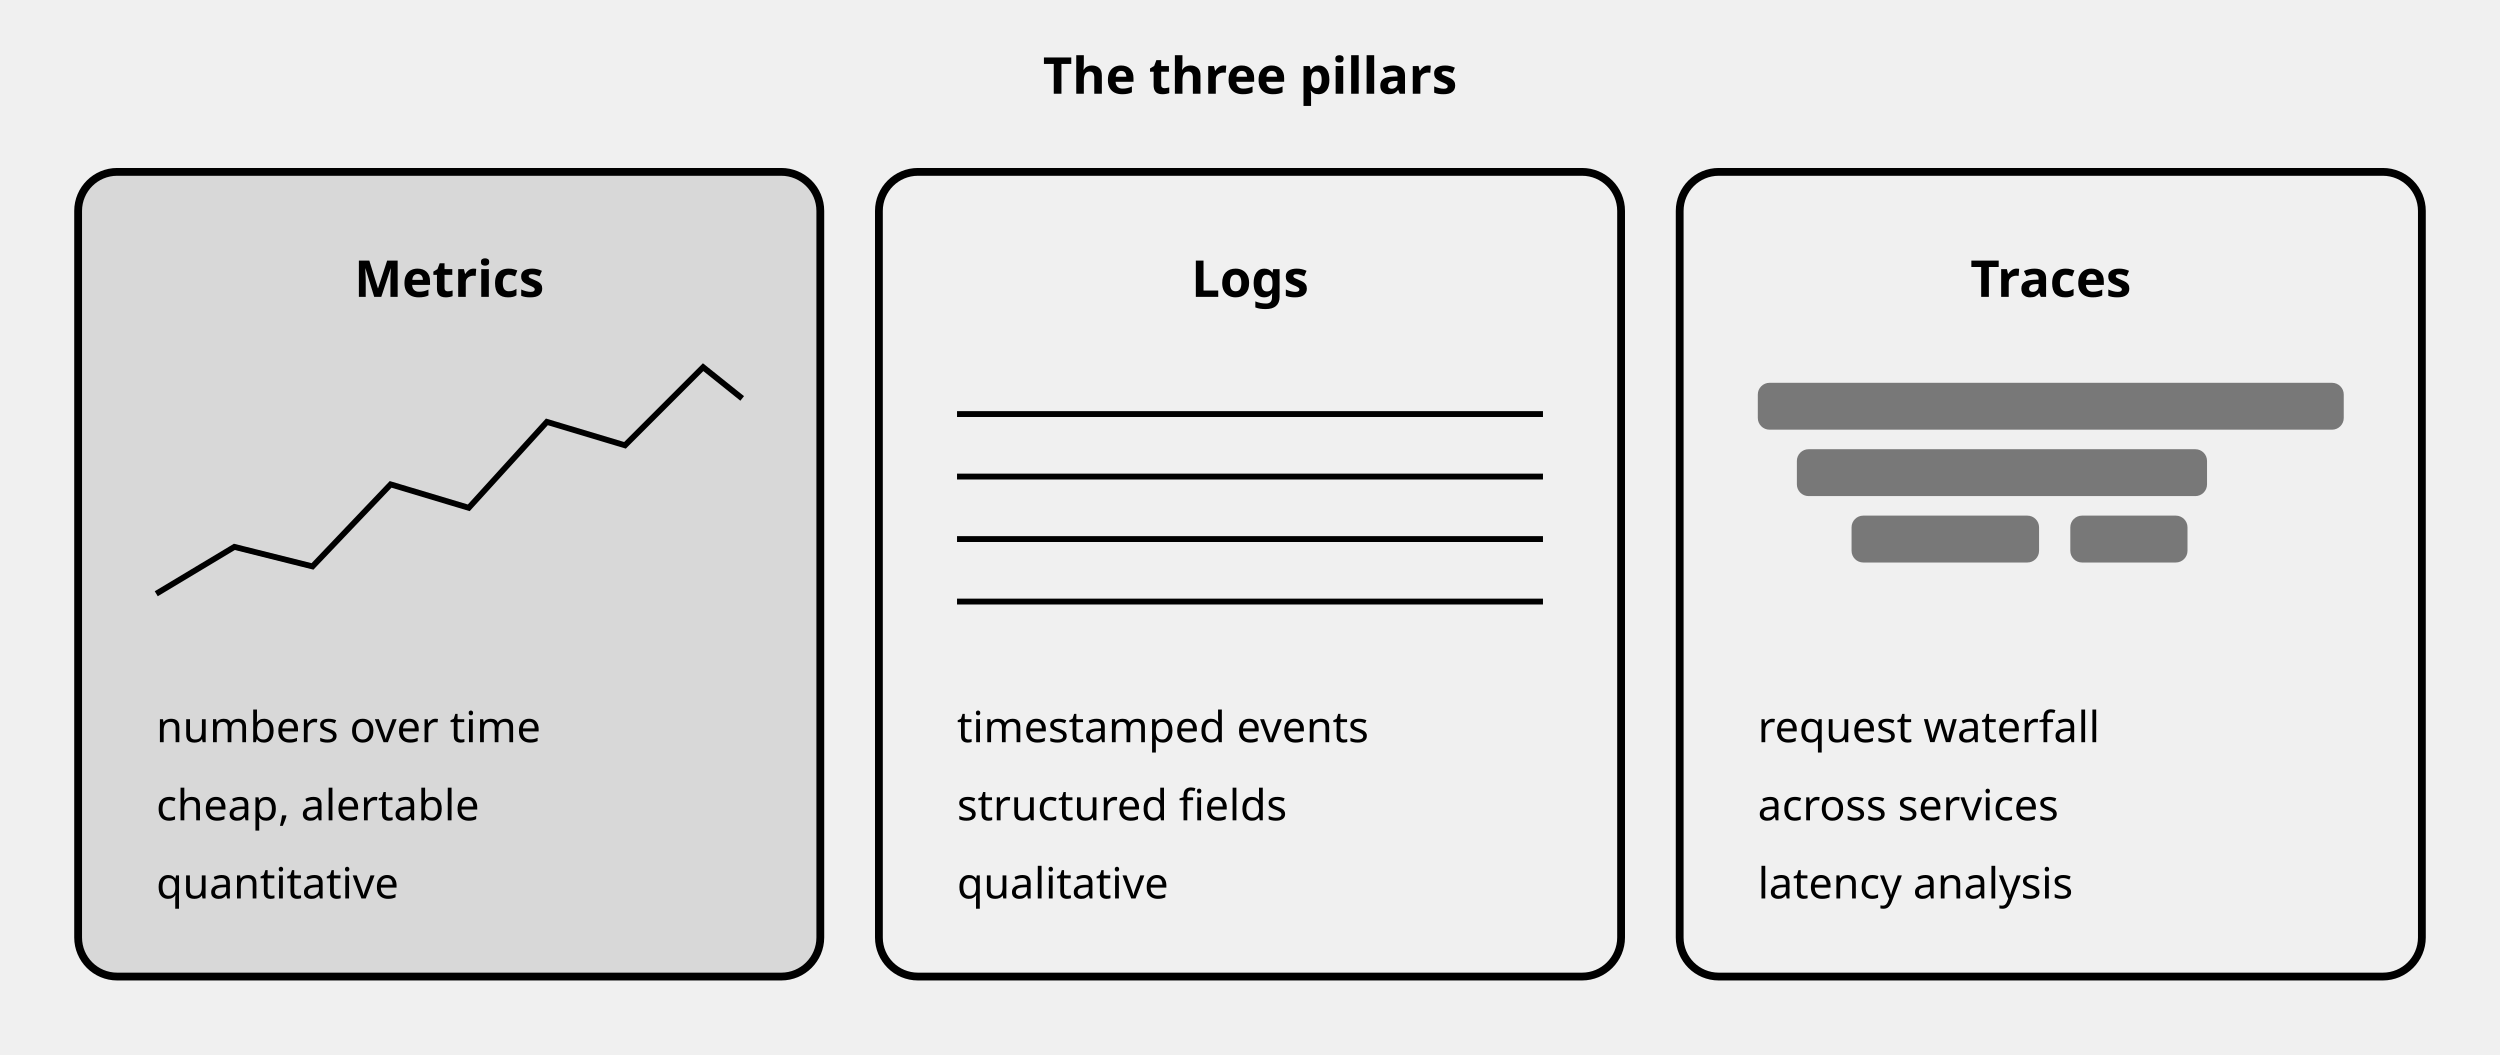
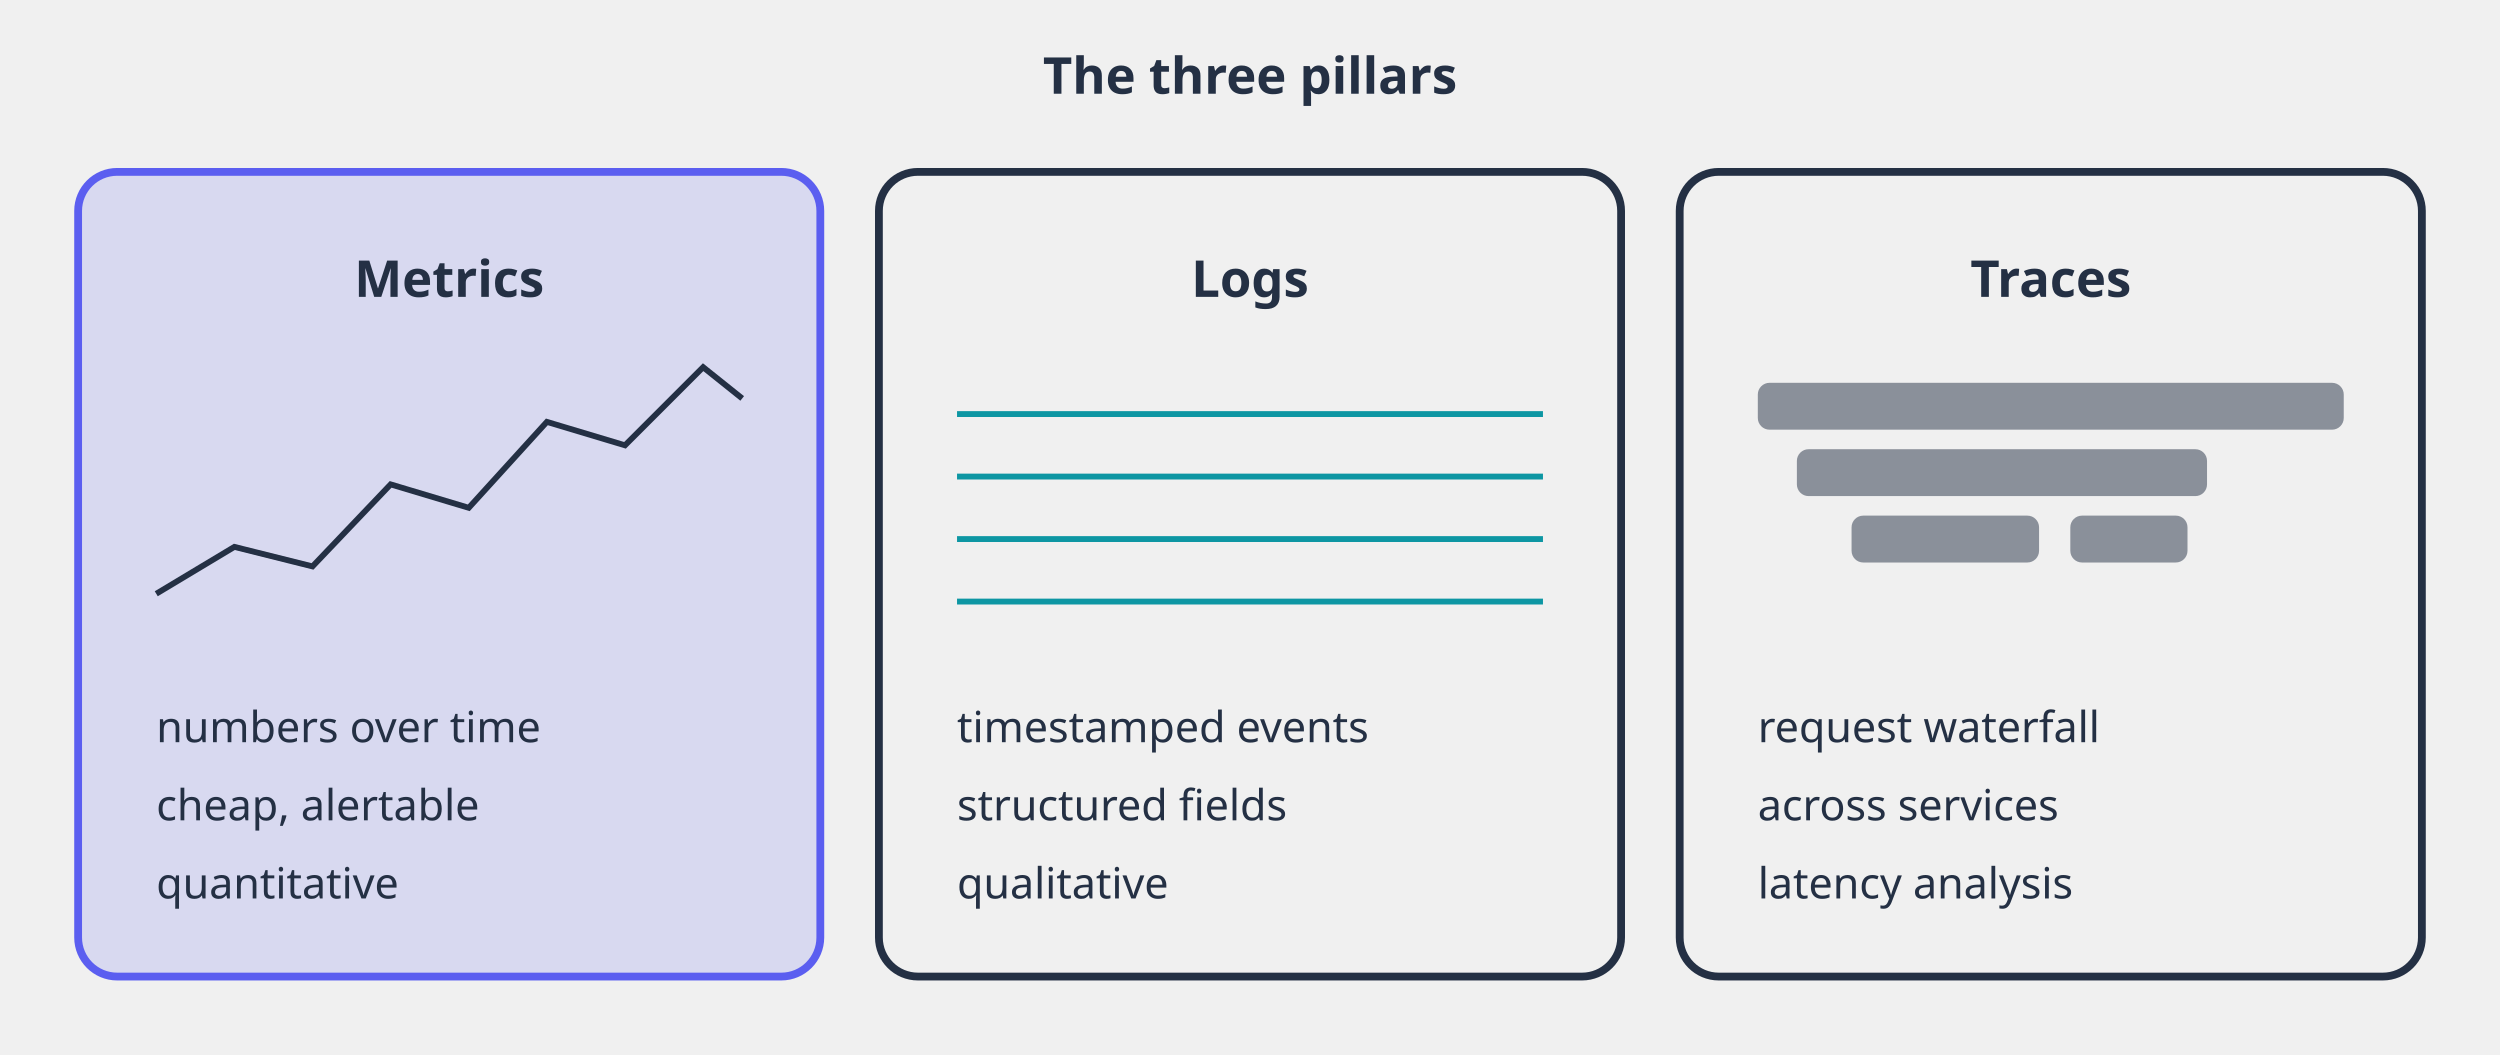
- <svg xmlns="http://www.w3.org/2000/svg" viewBox="0 0 640 270" role="img" aria-label="Metrics, logs, and traces — the three pillars of observability" style="max-width:100%;height:auto;margin:1.5rem auto;display:block;font:13px/1.3 ui-sans-serif,system-ui,sans-serif;color:inherit;">
+ <svg xmlns="http://www.w3.org/2000/svg" viewBox="0 0 640 270" role="img" aria-label="Metrics, logs, and traces — the three pillars of observability" style="max-width:100%;height:auto;margin:1.5rem auto;display:block;font:13px/1.3 ui-sans-serif,system-ui,sans-serif;">
+   <style>
+     svg{color:#243044;}
+     .flow{stroke:#0d96a3;}
+     .flowfill{fill:#0d96a3;}
+     .hl{fill:#5b5ef0;fill-opacity:.16;stroke:#5b5ef0;}
+     .hl-solid{fill:#5b5ef0;stroke:#5b5ef0;}
+     .on-hl{fill:#ffffff;}
+     .step{fill:#64748b;stroke:#64748b;}
+   </style>
  <text x="320" y="24" text-anchor="middle" fill="currentColor" font-weight="600">The three pillars</text>
  <g transform="translate(20,44)">
-     <rect width="190" height="206" rx="10" fill="currentColor" fill-opacity="0.1" stroke="currentColor" stroke-width="2" />
+     <rect class="hl" width="190" height="206" rx="10" fill="currentColor" fill-opacity="0.1" stroke="currentColor" stroke-width="2" />
    <text x="95" y="32" text-anchor="middle" fill="currentColor" font-weight="700">Metrics</text>
    <polyline points="20,108 40,96 60,101 80,80 100,86 120,64 140,70 160,50 170,58" stroke="currentColor" stroke-width="1.5" fill="none" />
    <g fill="currentColor" font-size="11">
      <text x="20" y="146">numbers over time</text>
      <text x="20" y="166">cheap, alertable</text>
      <text x="20" y="186">quantitative</text>
    </g>
  </g>
  <g transform="translate(225,44)">
    <rect width="190" height="206" rx="10" fill="none" stroke="currentColor" stroke-width="2" />
    <text x="95" y="32" text-anchor="middle" fill="currentColor" font-weight="700">Logs</text>
-     <g stroke="currentColor" stroke-width="1.5" fill="none">
+     <g class="flow" stroke="currentColor" stroke-width="1.5" fill="none">
      <line x1="20" y1="62" x2="170" y2="62" />
      <line x1="20" y1="78" x2="170" y2="78" />
      <line x1="20" y1="94" x2="170" y2="94" />
      <line x1="20" y1="110" x2="170" y2="110" />
    </g>
    <g fill="currentColor" font-size="11">
      <text x="20" y="146">timestamped events</text>
      <text x="20" y="166">structured fields</text>
      <text x="20" y="186">qualitative</text>
    </g>
  </g>
  <g transform="translate(430,44)">
    <rect width="190" height="206" rx="10" fill="none" stroke="currentColor" stroke-width="2" />
    <text x="95" y="32" text-anchor="middle" fill="currentColor" font-weight="700">Traces</text>
    <g fill="currentColor" opacity="0.5">
      <rect x="20" y="54" width="150" height="12" rx="3" />
      <rect x="30" y="71" width="105" height="12" rx="3" />
      <rect x="44" y="88" width="48" height="12" rx="3" />
      <rect x="100" y="88" width="30" height="12" rx="3" />
    </g>
    <g fill="currentColor" font-size="11">
      <text x="20" y="146">request waterfall</text>
      <text x="20" y="166">across services</text>
      <text x="20" y="186">latency analysis</text>
    </g>
  </g>
</svg>
